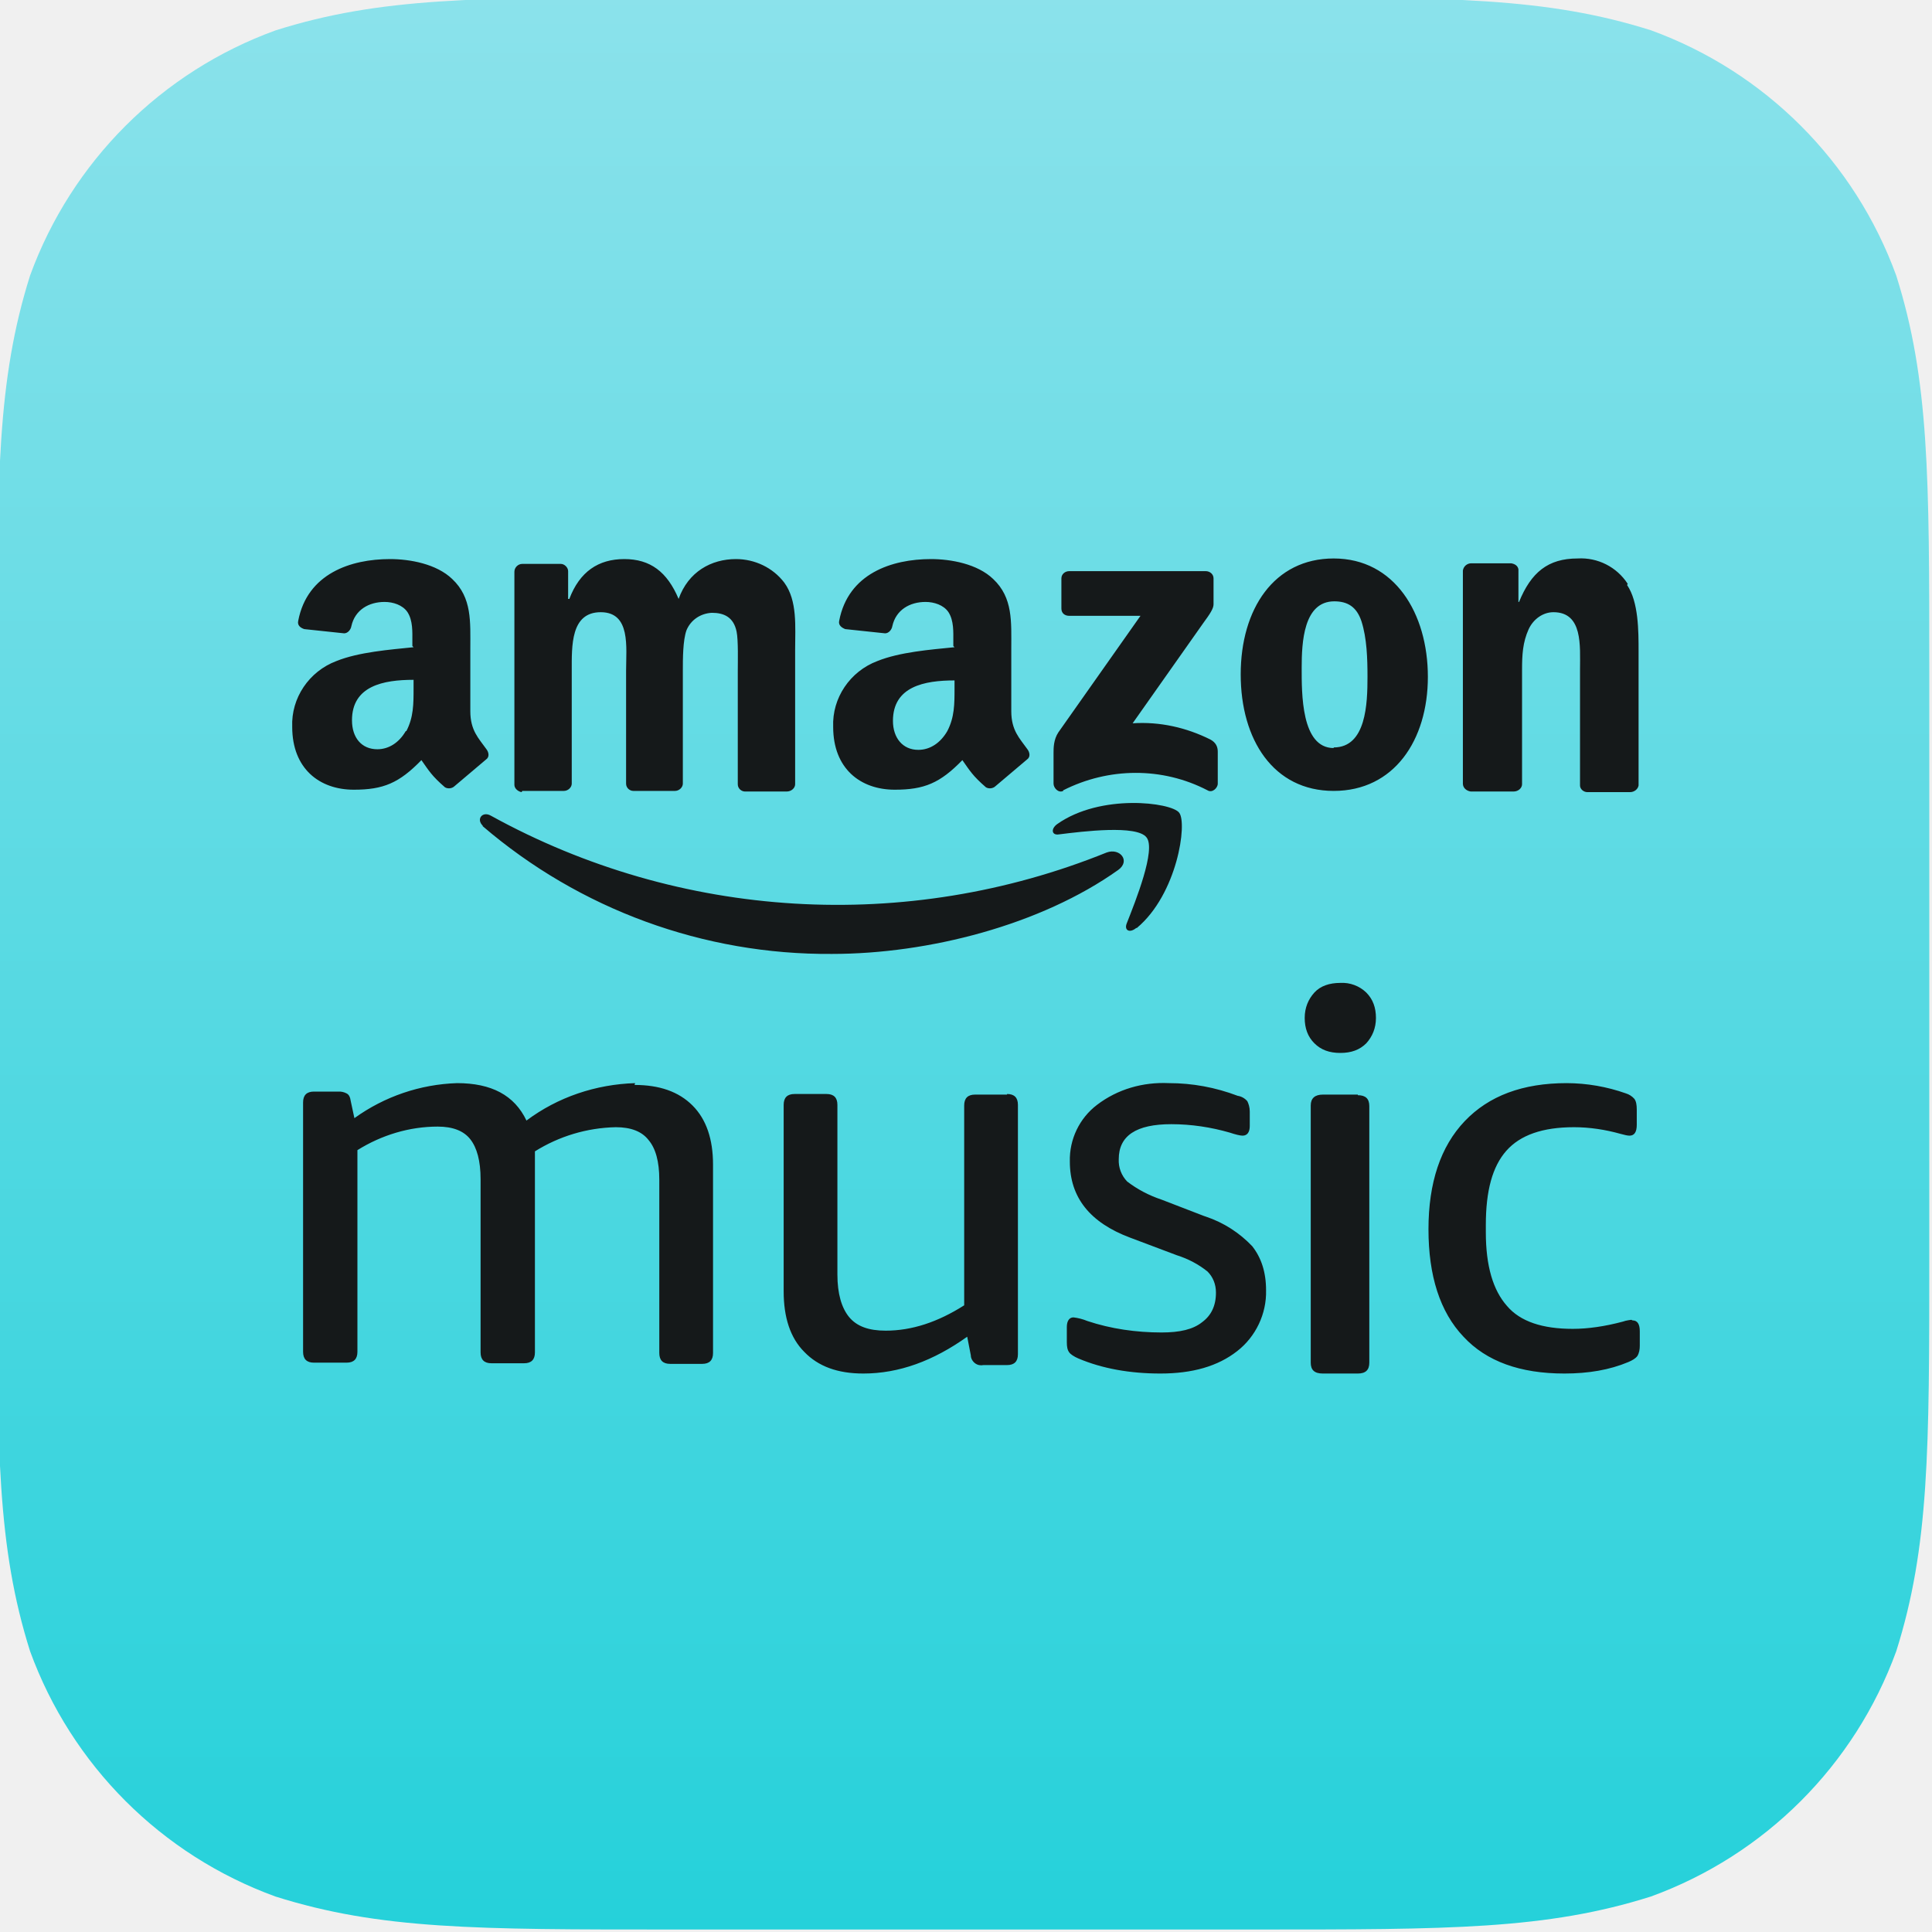
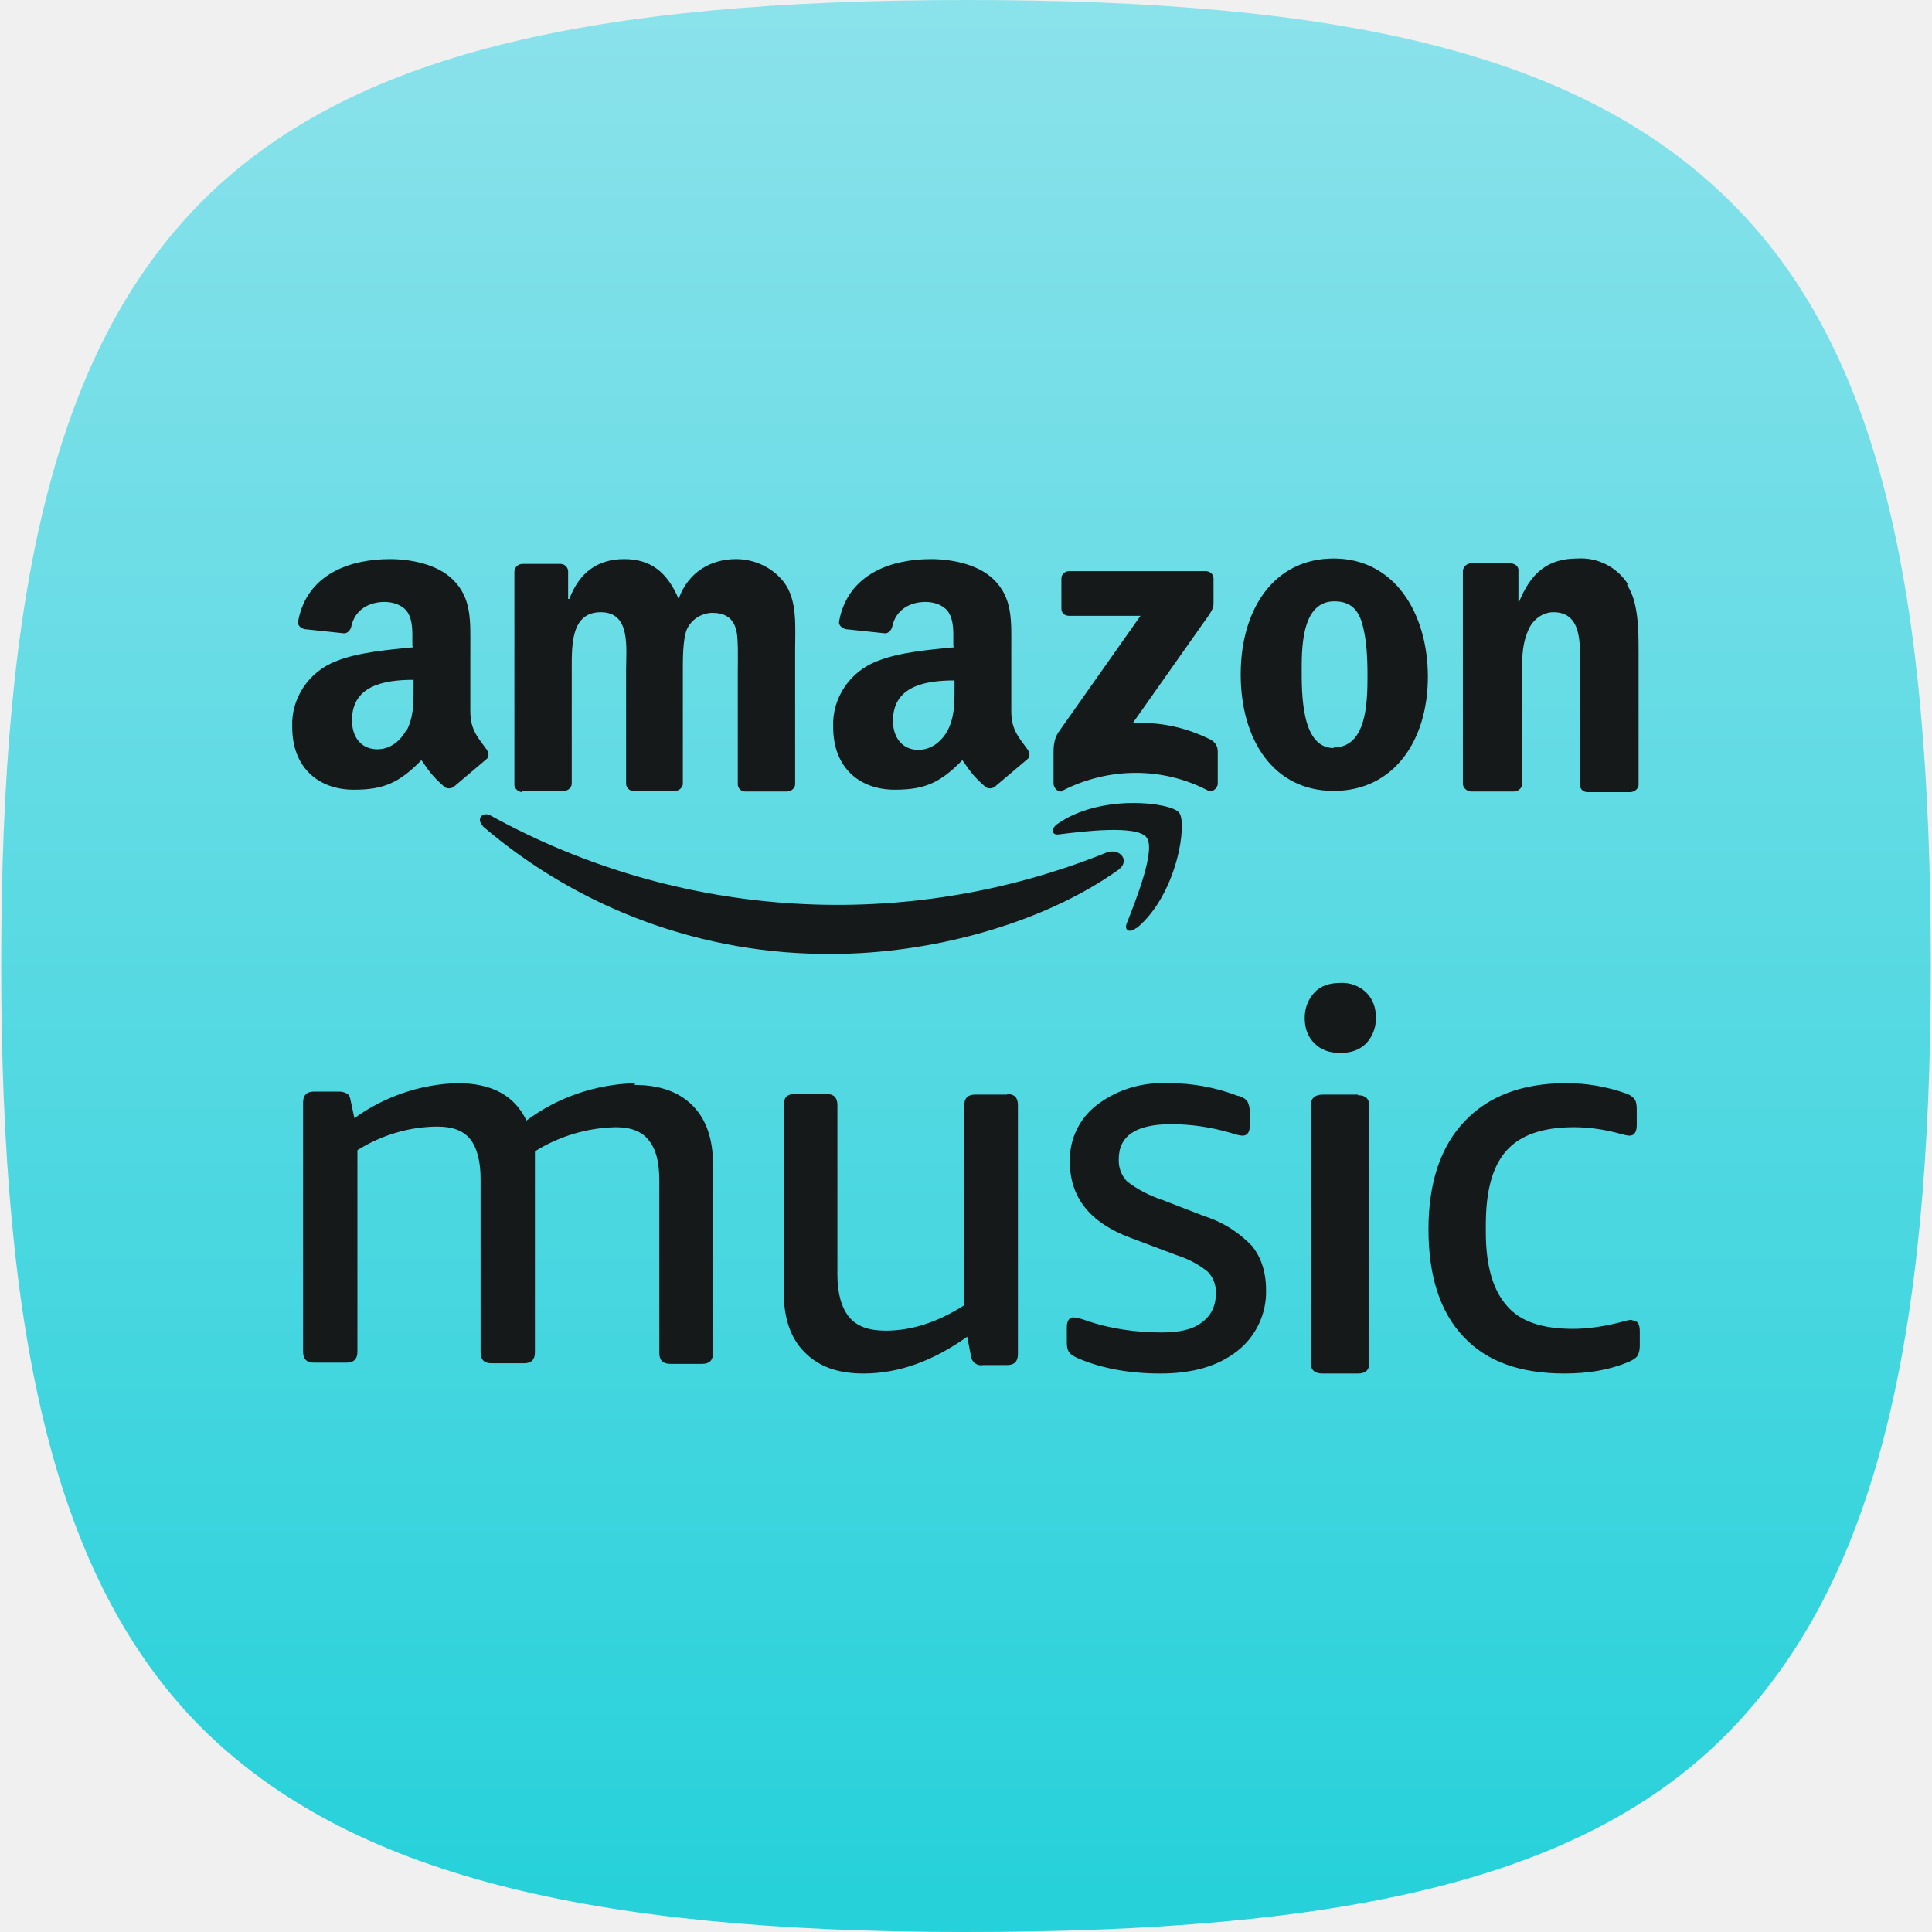
<svg xmlns="http://www.w3.org/2000/svg" width="32" height="32" fill="none" viewBox="0 0 32 32">
  <g clip-path="url(#a)">
-     <path fill="url(#b)" fill-rule="evenodd" d="M11.11-.045h9.686c3.214 0 4.819 0 6.55.547a6.797 6.797 0 0 1 4.062 4.063c.547 1.73.547 3.335.547 6.549V20.8c0 3.213 0 4.818-.547 6.549a6.798 6.798 0 0 1-4.063 4.063c-1.73.547-3.335.547-6.549.547H11.11c-3.213 0-4.818 0-6.549-.547a6.798 6.798 0 0 1-4.063-4.063c-.546-1.73-.546-3.336-.546-6.55v-9.685c0-3.214 0-4.819.546-6.55A6.794 6.794 0 0 1 4.565.503c1.73-.547 3.335-.547 6.549-.547" clip-rule="evenodd" />
+     <path fill="url(#b)" d="M3.35 28.63C.9 26.18.02 22.18.02 15.97S.9 5.79 3.35 3.33C5.8.88 9.8 0 16.02 0s10.15.88 12.63 3.33c2.49 2.45 3.33 6.45 3.33 12.67s-.91 10.18-3.33 12.67S22.2 32 15.98 32 5.8 31.05 3.35 28.63Z" />
    <path fill="#15191A" d="M18.83 15.37c.67-.56.84-1.74.7-1.91-.13-.17-1.3-.32-2.02.19-.11.08-.09.19.03.17.4-.05 1.29-.16 1.45.05.16.2-.18 1.05-.33 1.43-.04.11.05.16.16.07m8.14-5.7a.923.923 0 0 0-.83-.42c-.49 0-.77.23-.97.72h-.01v-.54c-.01-.06-.06-.09-.12-.1h-.66a.14.14 0 0 0-.14.12v3.53c0 .07.06.12.13.13h.71c.08 0 .14-.06.14-.12v-1.9c0-.24.01-.45.11-.67.08-.17.24-.28.41-.28.49 0 .44.56.44.95v1.92c0 .06.06.11.12.11H27c.07 0 .13-.05.14-.11v-2.22c0-.34 0-.82-.19-1.1m-7.01 10.45-.7-.27c-.21-.07-.4-.17-.57-.3a.497.497 0 0 1-.14-.37c0-.39.29-.58.87-.58.33 0 .66.05.97.14.09.03.17.05.21.05.08 0 .12-.06.12-.16v-.24c0-.07-.02-.13-.04-.17a.26.26 0 0 0-.16-.09c-.37-.14-.75-.21-1.14-.21-.43-.02-.85.1-1.19.36-.29.22-.46.57-.45.94 0 .59.33 1.01 1 1.26l.77.29c.19.06.36.15.51.27.09.09.14.21.14.35 0 .22-.08.38-.23.49-.15.12-.37.17-.67.17-.42 0-.84-.06-1.23-.19a.865.865 0 0 0-.23-.06c-.07 0-.11.06-.11.16v.25c0 .08.01.13.04.17.02.03.08.07.15.1.4.17.86.25 1.36.25.53 0 .95-.12 1.27-.37.31-.24.49-.62.48-1.01 0-.3-.08-.54-.23-.73-.21-.22-.47-.39-.77-.49m-2.36-7.06c.75-.38 1.64-.39 2.39 0 .08.05.17-.04.17-.11v-.53c0-.08-.03-.15-.12-.2-.4-.2-.84-.3-1.29-.27l1.17-1.66c.11-.15.17-.24.17-.31v-.43c0-.07-.06-.12-.13-.12h-2.26c-.07 0-.13.05-.13.12v.5c0 .08.06.12.13.12h1.18l-1.36 1.93c-.08.12-.08.26-.08.34v.51c0 .07.08.16.16.12m4.48-.71c-.54 0-.53-.91-.53-1.33 0-.42.03-1.1.54-1.1.22 0 .37.09.45.33.09.28.1.62.1.92 0 .44-.02 1.17-.56 1.17m0-3.13c-.99 0-1.54.84-1.54 1.92s.54 1.93 1.54 1.93 1.56-.84 1.56-1.89c0-1.05-.55-1.96-1.56-1.96Zm.11 7.03c-.18 0-.33.05-.43.16-.1.11-.16.25-.16.42 0 .17.05.31.16.42.11.11.25.16.43.16s.32-.05.43-.16c.1-.11.16-.25.16-.42 0-.17-.05-.31-.16-.42a.573.573 0 0 0-.43-.16Zm.29 1.85h-.58c-.13 0-.2.06-.2.18v4.26c0 .12.06.18.2.18h.58c.13 0 .19-.06.19-.18v-4.25c0-.12-.06-.18-.19-.18M6.72 12.11c-.11.19-.28.3-.47.3-.26 0-.42-.19-.42-.48 0-.57.52-.67 1.02-.67v.14c0 .26 0 .48-.12.71m.12-1.39c-.39.04-.91.08-1.28.23-.45.17-.75.61-.73 1.09 0 .69.45 1.04 1.02 1.04.49 0 .75-.11 1.12-.49.12.17.17.26.39.45.05.03.12.02.16-.02l.52-.44c.06-.04.05-.12 0-.18-.12-.17-.26-.3-.26-.62v-1.04c0-.44.03-.84-.3-1.15-.26-.25-.7-.33-1.03-.33-.65 0-1.37.24-1.52 1.02-.02.08.04.12.1.14l.66.07c.06 0 .11-.06.12-.12.06-.27.29-.4.55-.4.14 0 .3.05.38.17.09.14.08.33.08.48v.08l.02.02Zm3.67 7.22c-.65.02-1.28.23-1.8.62-.2-.42-.58-.62-1.15-.62-.61.02-1.2.22-1.7.58l-.06-.28c-.01-.07-.03-.11-.07-.13a.265.265 0 0 0-.14-.03h-.4c-.12 0-.18.06-.18.18v4.13c0 .12.06.18.18.18h.54c.12 0 .18-.06.18-.18v-3.34c.4-.25.86-.39 1.33-.39.25 0 .43.07.54.21.11.14.17.36.17.66v2.87c0 .12.06.18.18.18h.54c.12 0 .18-.06.18-.18v-3.33c.4-.25.86-.39 1.34-.4.25 0 .43.07.54.21.12.14.18.36.18.66v2.87c0 .12.06.18.18.18h.53c.12 0 .18-.06.18-.18v-3.12c0-.42-.11-.75-.34-.98-.23-.23-.55-.34-.96-.34m6.17.16h-.53c-.12 0-.18.06-.18.18v3.31c-.44.28-.87.42-1.3.42-.28 0-.48-.07-.61-.23-.12-.15-.19-.38-.19-.7V18.3c0-.12-.06-.18-.18-.18h-.53c-.12 0-.18.06-.18.18v3.09c0 .43.11.77.34 1 .23.24.55.36.98.36.59 0 1.16-.21 1.72-.61l.06.31c0 .05.03.1.07.13.04.03.09.04.14.03h.39c.12 0 .18-.06.18-.18V18.3c0-.12-.06-.18-.18-.18m10.34 3.74s-.09.01-.14.03c-.3.08-.58.12-.83.12-.5 0-.87-.12-1.09-.38-.23-.26-.35-.66-.35-1.22v-.12c0-.57.11-.97.34-1.23.23-.26.6-.39 1.12-.39.26 0 .52.04.77.11.07.02.12.03.15.03.08 0 .12-.06.12-.18v-.25c0-.08-.01-.14-.04-.18a.307.307 0 0 0-.14-.09 2.97 2.97 0 0 0-.98-.17c-.73 0-1.29.21-1.69.63-.4.42-.6 1.02-.6 1.79s.19 1.37.58 1.78c.38.41.94.61 1.67.61.4 0 .75-.06 1.06-.19.07-.03.12-.06.15-.1.03-.05.04-.11.04-.17v-.24c0-.12-.04-.18-.12-.18M8.65 13.1h.69c.07 0 .13-.06.13-.12v-1.87c0-.41-.02-.97.48-.97s.42.58.42.97v1.87c0 .07.06.12.12.12h.69c.07 0 .13-.06.13-.12v-1.87c0-.2 0-.5.06-.67.07-.17.23-.28.42-.29.2 0 .36.07.41.31.03.14.02.51.02.66v1.87c0 .07.06.12.12.12h.69c.08 0 .14-.06.14-.12v-2.23c0-.38.04-.81-.18-1.11-.19-.25-.49-.39-.8-.39-.41 0-.79.21-.95.66-.19-.45-.47-.66-.9-.66-.43 0-.74.21-.91.66h-.02v-.46c0-.06-.06-.12-.12-.12h-.64c-.07 0-.13.06-.13.13V13c0 .06.06.11.12.12m7.17-1.72c0 .26 0 .48-.12.71-.11.19-.28.31-.48.31-.26 0-.42-.2-.42-.48 0-.57.52-.67 1.02-.67v.14-.01Zm0-.68c-.4.04-.91.08-1.28.23-.45.17-.75.61-.73 1.09 0 .69.45 1.04 1.02 1.04.49 0 .75-.11 1.12-.49.12.17.17.26.39.45.05.03.12.02.16-.02l.52-.44c.06-.04.05-.12 0-.18-.12-.17-.26-.3-.26-.62v-1.04c0-.44.03-.84-.3-1.15-.26-.25-.7-.33-1.03-.33-.65 0-1.37.24-1.52 1.02-.02.08.05.12.1.14l.66.07c.06 0 .11-.06.12-.12.06-.27.29-.4.55-.4.14 0 .3.05.38.17.09.14.08.33.08.48v.08l.02.02Zm-7.82 2.96a8.785 8.785 0 0 0 5.79 2.12c1.6 0 3.46-.48 4.74-1.39.21-.15.03-.37-.19-.29a11.892 11.892 0 0 1-10.2-.61c-.14-.08-.25.06-.13.17" />
  </g>
  <defs>
-     <linearGradient id="b" x1="15.953" x2="15.953" y1="-.075" y2="31.928" gradientUnits="userSpaceOnUse">
+     <linearGradient id="b" x1="16" x2="16" y1="-.03" y2="31.97" gradientUnits="userSpaceOnUse">
      <stop stop-color="#8BE2EB" />
      <stop offset="1" stop-color="#25D1DA" />
    </linearGradient>
    <clipPath id="a">
      <path fill="#fff" d="M0 0h32v32H0z" />
    </clipPath>
  </defs>
</svg>
